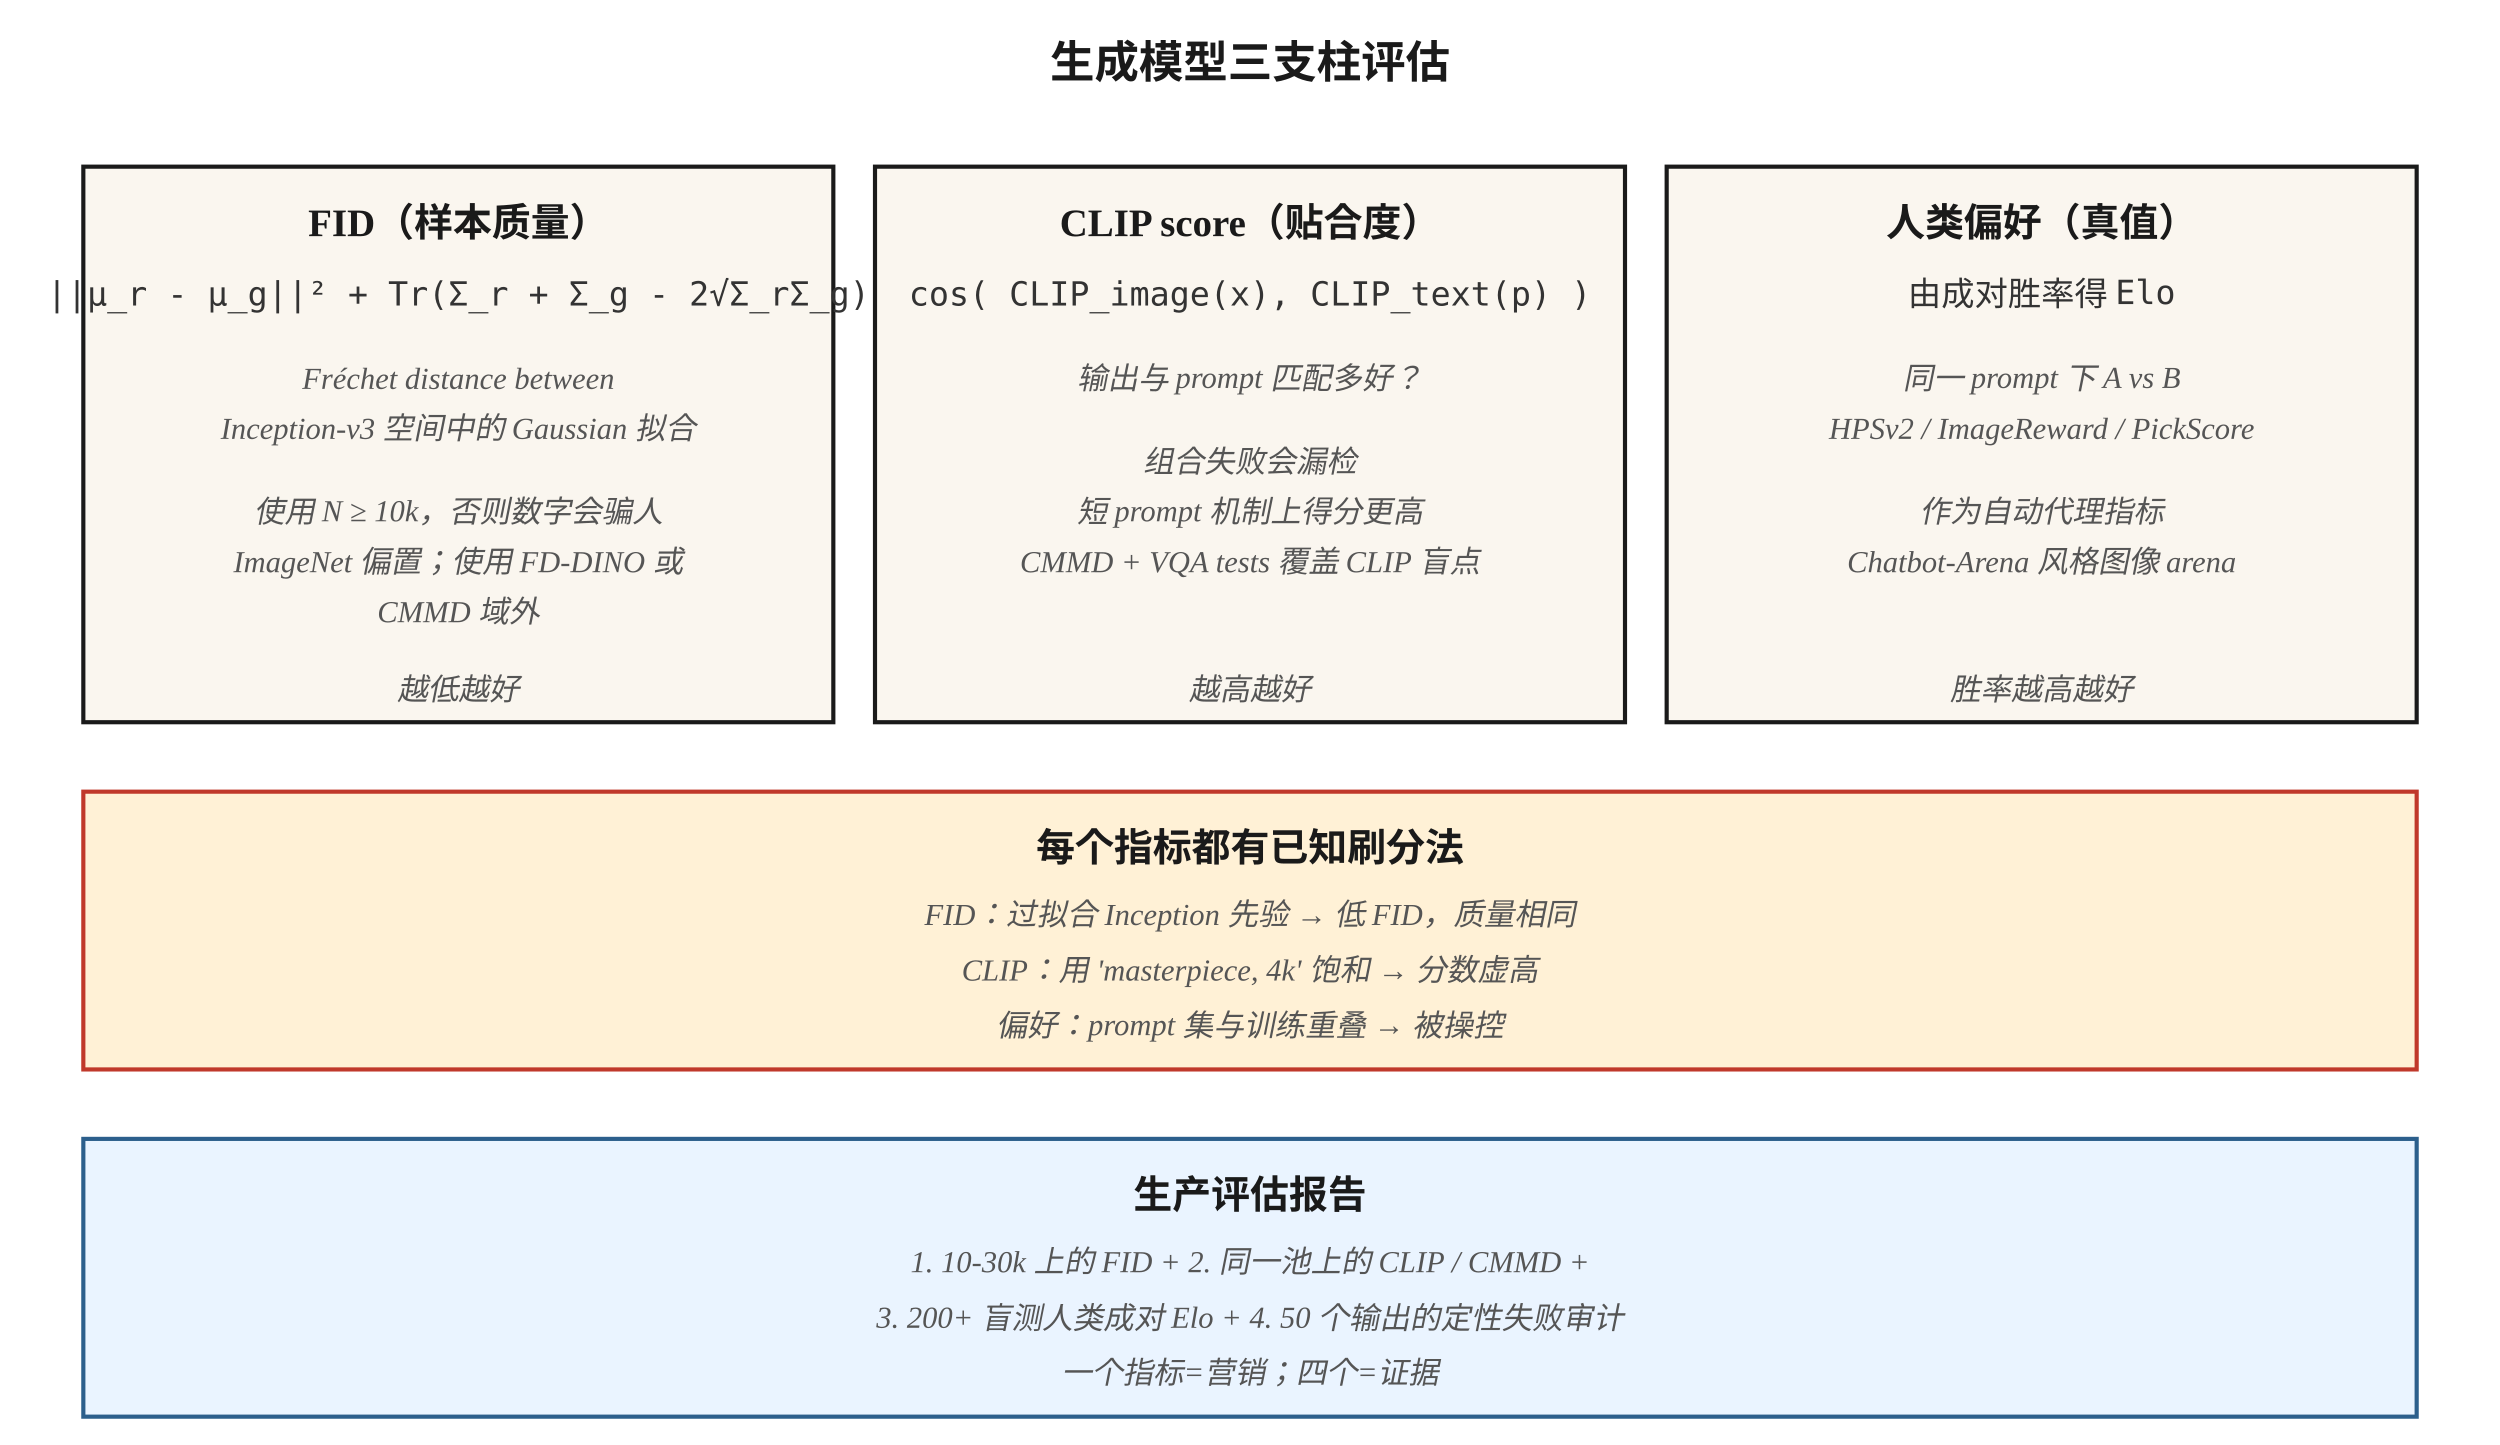
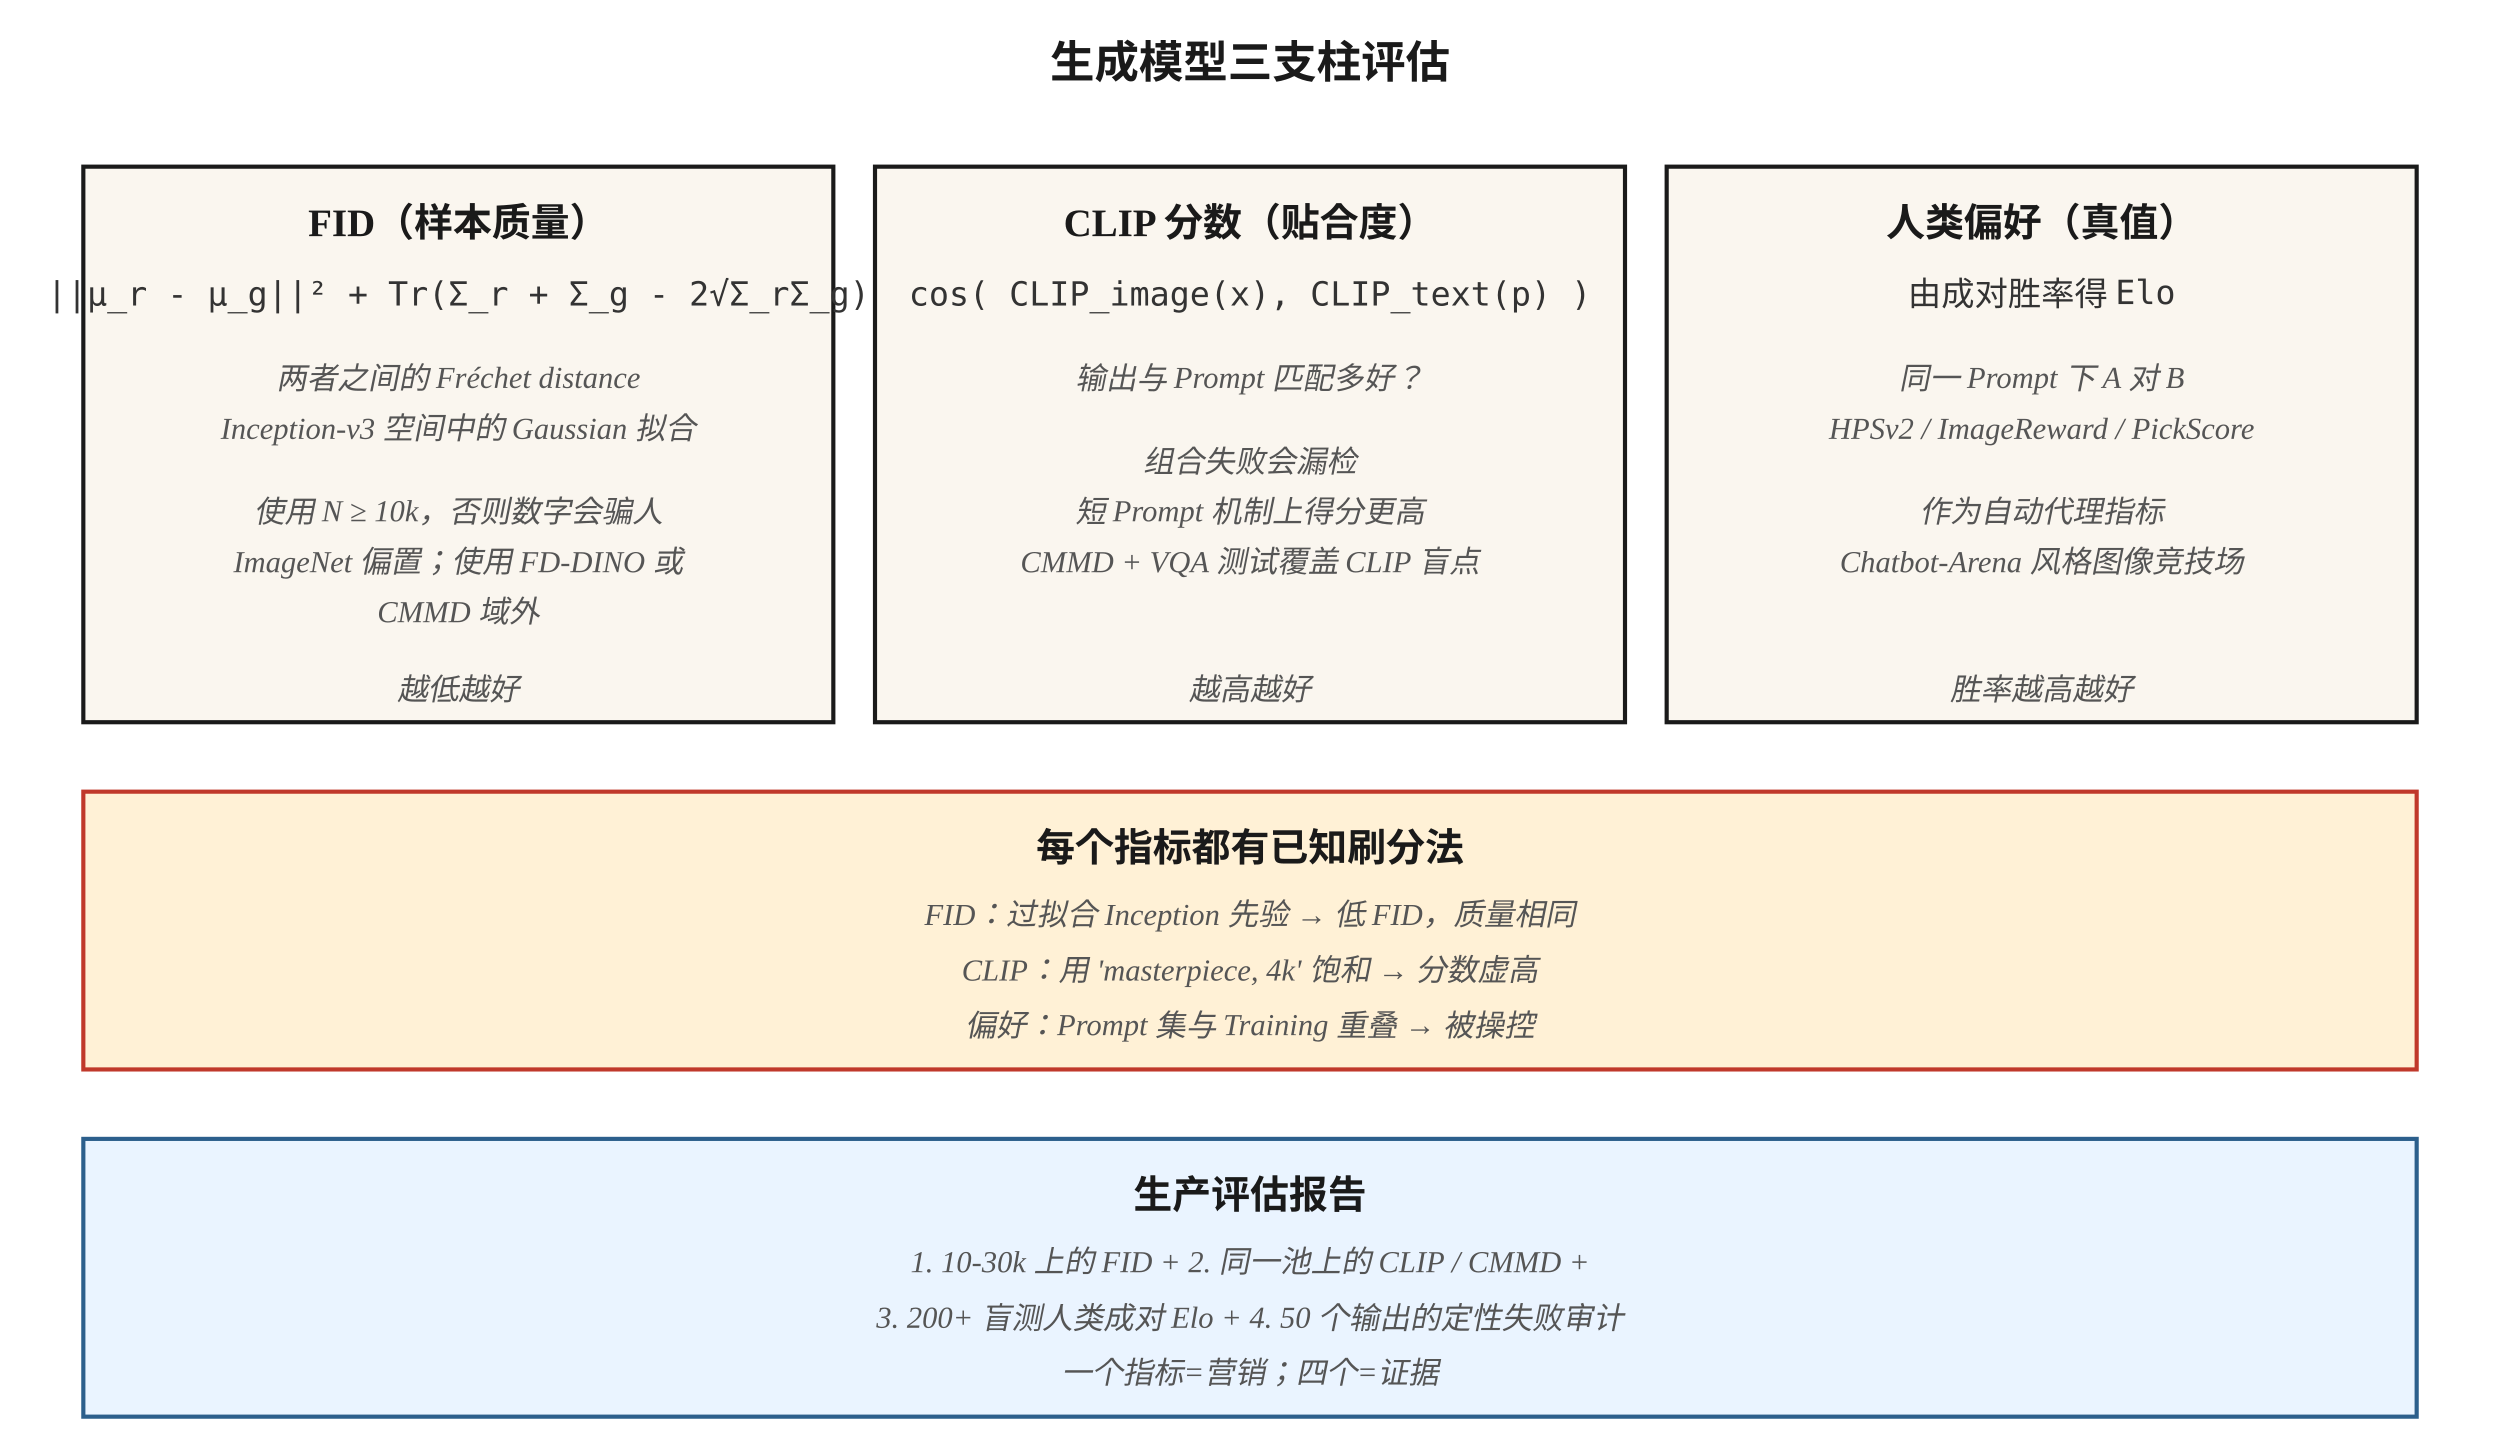
<svg xmlns="http://www.w3.org/2000/svg" viewBox="0 0 900 520" font-family="Georgia, 'Times New Roman', serif">
  <defs>
    <marker id="arrow" viewBox="0 0 10 10" refX="9" refY="5" markerWidth="6" markerHeight="6" orient="auto">
      <path d="M0,0 L10,5 L0,10 z" fill="#1a1a1a" />
    </marker>
    <style>
      .box { fill: #faf6ef; stroke: #1a1a1a; stroke-width: 1.5; }
      .hot { fill: #fff1d6; stroke: #c0392b; stroke-width: 1.5; }
      .cold { fill: #eaf4ff; stroke: #2c5f8c; stroke-width: 1.5; }
      .label { font-size: 14px; font-weight: 600; fill: #1a1a1a; }
      .content { font-size: 12px; fill: #333; }
      .mono { font-size: 12px; fill: #333; font-family: 'Menlo', monospace; }
      .caption { font-size: 11px; fill: #555; font-style: italic; }
      .title { font-size: 16px; font-weight: 700; fill: #1a1a1a; }
    </style>
  </defs>
  <text x="450" y="28" text-anchor="middle" class="title">生成模型三支柱评估</text>
  <rect x="30" y="60" width="270" height="200" class="box" />
  <text x="165" y="85" text-anchor="middle" class="label">FID（样本质量）</text>
  <text x="165" y="110" text-anchor="middle" class="mono">||μ_r - μ_g||² + Tr(Σ_r + Σ_g - 2√Σ_rΣ_g)</text>
-   <text x="165" y="140" text-anchor="middle" class="caption">Fréchet distance between</text>
+   <text x="165" y="140" text-anchor="middle" class="caption">两者之间的 Fréchet distance</text>
  <text x="165" y="158" text-anchor="middle" class="caption">Inception-v3 空间中的 Gaussian 拟合</text>
  <text x="165" y="188" text-anchor="middle" class="caption">使用 N ≥ 10k，否则数字会骗人</text>
  <text x="165" y="206" text-anchor="middle" class="caption">ImageNet 偏置；使用 FD-DINO 或</text>
  <text x="165" y="224" text-anchor="middle" class="caption">CMMD 域外</text>
  <text x="165" y="252" text-anchor="middle" class="caption">越低越好</text>
  <rect x="315" y="60" width="270" height="200" class="box" />
-   <text x="450" y="85" text-anchor="middle" class="label">CLIP score（贴合度）</text>
+   <text x="450" y="85" text-anchor="middle" class="label">CLIP 分数（贴合度）</text>
  <text x="450" y="110" text-anchor="middle" class="mono">cos( CLIP_image(x), CLIP_text(p) )</text>
-   <text x="450" y="140" text-anchor="middle" class="caption">输出与 prompt 匹配多好？</text>
+   <text x="450" y="140" text-anchor="middle" class="caption">输出与 Prompt 匹配多好？</text>
  <text x="450" y="170" text-anchor="middle" class="caption">组合失败会漏检</text>
-   <text x="450" y="188" text-anchor="middle" class="caption">短 prompt 机制上得分更高</text>
-   <text x="450" y="206" text-anchor="middle" class="caption">CMMD + VQA tests 覆盖 CLIP 盲点</text>
+   <text x="450" y="188" text-anchor="middle" class="caption">短 Prompt 机制上得分更高</text>
+   <text x="450" y="206" text-anchor="middle" class="caption">CMMD + VQA 测试覆盖 CLIP 盲点</text>
  <text x="450" y="252" text-anchor="middle" class="caption">越高越好</text>
  <rect x="600" y="60" width="270" height="200" class="box" />
  <text x="735" y="85" text-anchor="middle" class="label">人类偏好（真值）</text>
  <text x="735" y="110" text-anchor="middle" class="mono">由成对胜率得 Elo</text>
-   <text x="735" y="140" text-anchor="middle" class="caption">同一 prompt 下 A vs B</text>
+   <text x="735" y="140" text-anchor="middle" class="caption">同一 Prompt 下 A 对 B</text>
  <text x="735" y="158" text-anchor="middle" class="caption">HPSv2 / ImageReward / PickScore</text>
  <text x="735" y="188" text-anchor="middle" class="caption">作为自动代理指标</text>
-   <text x="735" y="206" text-anchor="middle" class="caption">Chatbot-Arena 风格图像 arena</text>
+   <text x="735" y="206" text-anchor="middle" class="caption">Chatbot-Arena 风格图像竞技场</text>
  <text x="735" y="252" text-anchor="middle" class="caption">胜率越高越好</text>
  <rect x="30" y="285" width="840" height="100" class="hot" />
  <text x="450" y="310" text-anchor="middle" class="label">每个指标都有已知刷分法</text>
  <text x="450" y="333" text-anchor="middle" class="caption">FID：过拟合 Inception 先验 → 低 FID，质量相同</text>
  <text x="450" y="353" text-anchor="middle" class="caption">CLIP：用 'masterpiece, 4k' 饱和 → 分数虚高</text>
-   <text x="450" y="373" text-anchor="middle" class="caption">偏好：prompt 集与训练重叠 → 被操控</text>
+   <text x="450" y="373" text-anchor="middle" class="caption">偏好：Prompt 集与 Training 重叠 → 被操控</text>
  <rect x="30" y="410" width="840" height="100" class="cold" />
  <text x="450" y="435" text-anchor="middle" class="label">生产评估报告</text>
  <text x="450" y="458" text-anchor="middle" class="caption">1. 10-30k 上的 FID + 2. 同一池上的 CLIP / CMMD +</text>
  <text x="450" y="478" text-anchor="middle" class="caption">3. 200+ 盲测人类成对 Elo + 4. 50 个输出的定性失败审计</text>
  <text x="450" y="498" text-anchor="middle" class="caption">一个指标=营销；四个=证据</text>
</svg>
